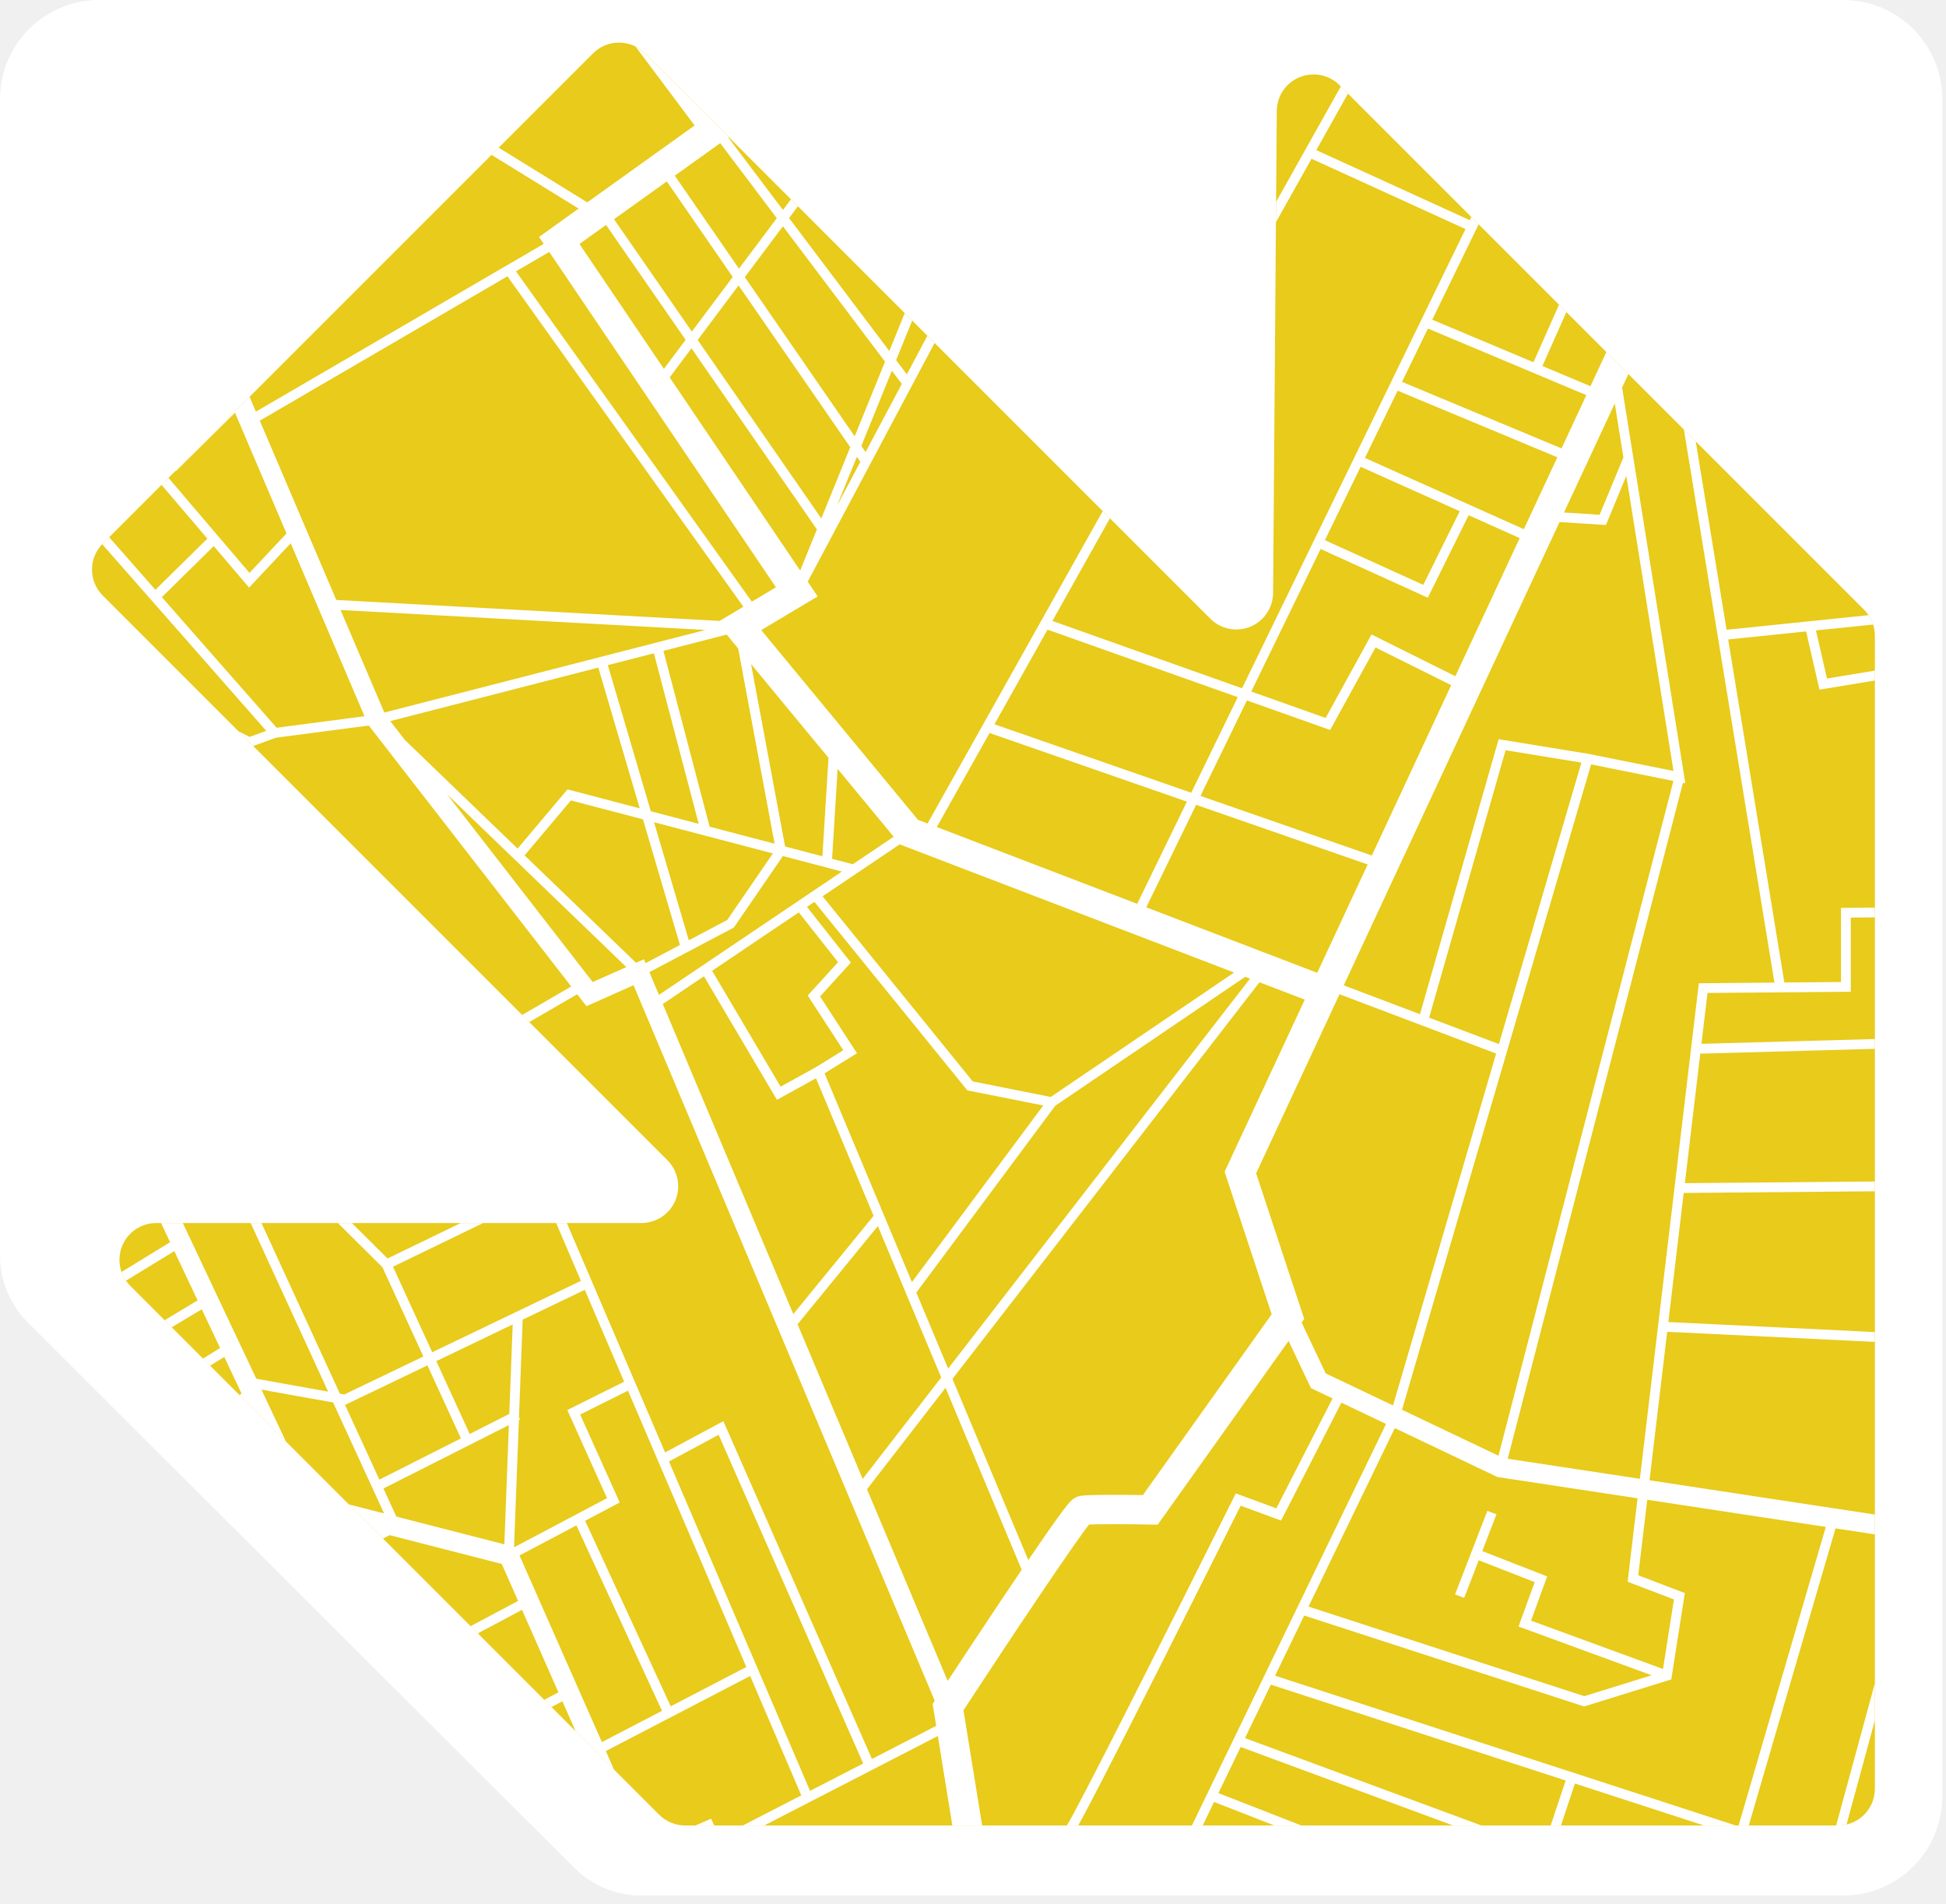
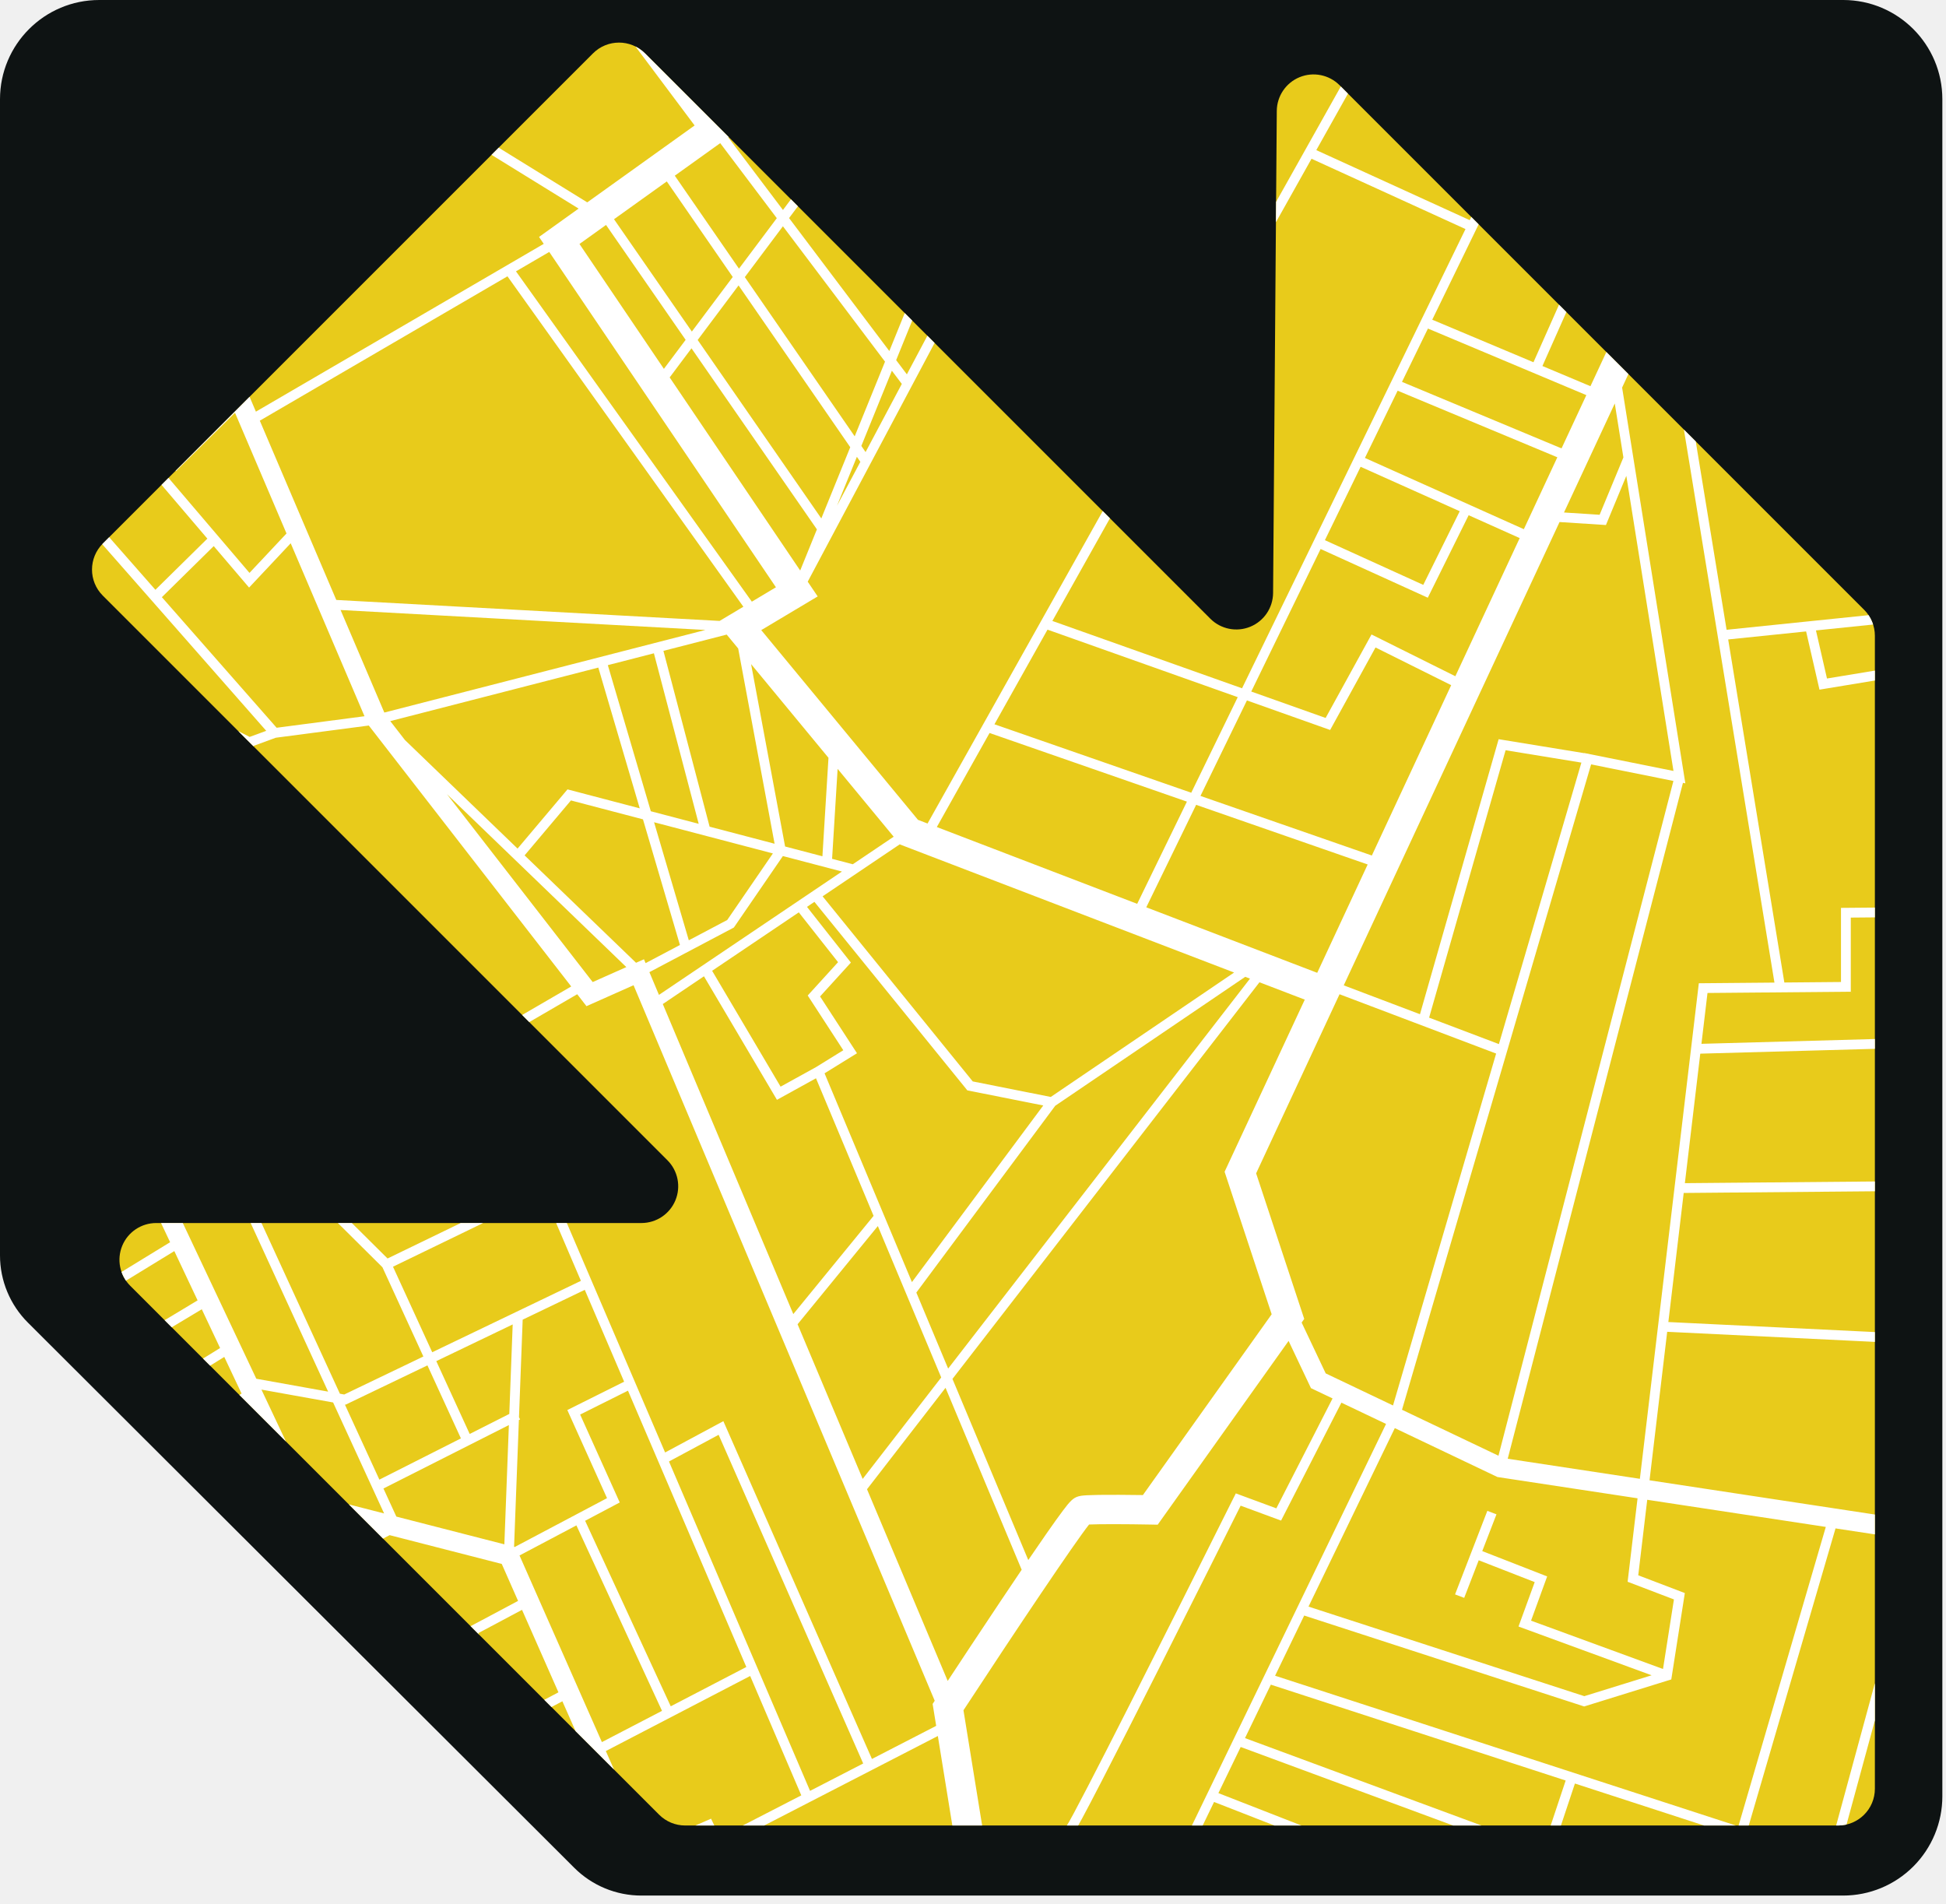
<svg xmlns="http://www.w3.org/2000/svg" width="100%" height="100%" viewBox="0 0 183 179" version="1.1" xml:space="preserve" style="fill-rule:evenodd;clip-rule:evenodd;stroke-linejoin:round;stroke-miterlimit:2;">
-   <path d="M9.331,0c-5.153,0 -9.331,4.178 -9.331,9.331l0,108.725c0,2.369 0.943,4.641 2.62,6.315c9.478,9.458 41.923,41.833 51.388,51.277c1.672,1.669 3.939,2.606 6.301,2.606l113.017,0c2.475,0 4.848,-0.983 6.598,-2.733c1.75,-1.75 2.733,-4.123 2.733,-6.598l-0,-159.593c0,-5.153 -4.178,-9.331 -9.331,-9.331l-163.995,-0Z" style="fill:#FFFFFF;" />
+   <path d="M9.331,0c-5.153,0 -9.331,4.178 -9.331,9.331l0,108.725c0,2.369 0.943,4.641 2.62,6.315c9.478,9.458 41.923,41.833 51.388,51.277c1.672,1.669 3.939,2.606 6.301,2.606l113.017,0c2.475,0 4.848,-0.983 6.598,-2.733c1.75,-1.75 2.733,-4.123 2.733,-6.598l-0,-159.593c0,-5.153 -4.178,-9.331 -9.331,-9.331l-163.995,-0Z" style="fill:#0e1313;" />
  <path d="M175.3,57.341c0.648,0.648 1.012,1.528 1.012,2.444l-0,108.423c-0,1.909 -1.548,3.457 -3.457,3.457l-108.423,-0c-0.917,0 -1.796,-0.364 -2.444,-1.012c-5.961,-5.961 -36.671,-36.671 -49.742,-49.742c-0.989,-0.989 -1.284,-2.475 -0.749,-3.767c0.535,-1.292 1.796,-2.134 3.194,-2.134l45.63,-0c1.398,-0 2.659,-0.842 3.194,-2.134c0.535,-1.292 0.239,-2.779 -0.749,-3.767c-13.101,-13.101 -44.164,-44.164 -53.101,-53.101c-1.35,-1.35 -1.35,-3.539 -0,-4.889c5.685,-5.685 39.074,-39.074 46.101,-46.101c1.35,-1.35 3.539,-1.35 4.889,-0c8.951,8.951 40.1,40.1 53.164,53.164c0.985,0.985 2.466,1.283 3.755,0.754c1.289,-0.528 2.135,-1.779 2.146,-3.172c0.091,-11.835 0.257,-33.5 0.348,-45.335c0.011,-1.393 0.857,-2.644 2.146,-3.172c1.289,-0.528 2.77,-0.231 3.755,0.754c12.947,12.947 43.396,43.396 49.33,49.33Z" style="fill:#e8cb1b;" />
  <clipPath id="_clip1">
    <path d="M175.3,57.341c0.648,0.648 1.012,1.528 1.012,2.444l-0,108.423c-0,1.909 -1.548,3.457 -3.457,3.457l-108.423,-0c-0.917,0 -1.796,-0.364 -2.444,-1.012c-5.961,-5.961 -36.671,-36.671 -49.742,-49.742c-0.989,-0.989 -1.284,-2.475 -0.749,-3.767c0.535,-1.292 1.796,-2.134 3.194,-2.134l45.63,-0c1.398,-0 2.659,-0.842 3.194,-2.134c0.535,-1.292 0.239,-2.779 -0.749,-3.767c-13.101,-13.101 -44.164,-44.164 -53.101,-53.101c-1.35,-1.35 -1.35,-3.539 -0,-4.889c5.685,-5.685 39.074,-39.074 46.101,-46.101c1.35,-1.35 3.539,-1.35 4.889,-0c8.951,8.951 40.1,40.1 53.164,53.164c0.985,0.985 2.466,1.283 3.755,0.754c1.289,-0.528 2.135,-1.779 2.146,-3.172c0.091,-11.835 0.257,-33.5 0.348,-45.335c0.011,-1.393 0.857,-2.644 2.146,-3.172c1.289,-0.528 2.77,-0.231 3.755,0.754c12.947,12.947 43.396,43.396 49.33,49.33Z" />
  </clipPath>
  <g clip-path="url(#_clip1)">
    <path d="M8.621,-16.806l1.466,5.592l-7.122,-3.337l5.656,-2.255Zm-4.726,-3.614l-0,-14.411l4.491,17.13l-3.15,1.256l-1.341,-3.976Zm14.663,1.664l-6.62,7.319l-4.33,-16.516l10.951,9.198Zm7.266,-6.38l7.883,8.53l-5.217,5.157l9.118,10.051l-14.812,-0.948l-10.475,-7.632l-0.105,-0.4l7.343,-8.116l6.266,-6.642Zm13.068,-8.323l1.165,6.269l-7.834,7.616l-3.155,-3.414l9.824,-10.471Zm1.919,-4.827l22.576,5.778l-2.409,4.685l-19.013,-4.249l-1.154,-6.213Zm27.176,-1.159l12.778,8.586l-3.844,6.925l-12.268,-9.028l3.334,-6.483Zm17.658,1.687l10.399,6.731l-3.824,6.75l-10.24,-6.88l3.664,-6.601Zm15.078,0.335l8.14,4.905l-3.488,6.504l-8.102,-5.318l3.451,-6.091Zm17.541,10.569l-7.918,14.897l-8.404,-5.715l3.765,-7.018l8.281,5.435l0.51,-0.771l-8.353,-5.482l3.505,-6.535l8.614,5.19Zm-12.65,23.8l-8.297,-5.994l4.185,-7.803l8.407,5.717l-4.295,8.081Zm-3.661,6.888l-8.209,-6.221l3.132,-5.839l8.3,5.997l-3.223,6.063Zm-5.56,10.461l-8.016,-6.676l4.924,-9.18l8.212,6.223l-5.12,9.633Zm-5.801,10.915l-2.198,-1.403l5.343,-10.521l2.213,1.843l-5.358,10.081Zm-0.436,0.819l-4.875,9.173l-1.008,-1.336l3.739,-9.206l2.145,1.369Zm18.019,14.05l-20.949,37.362l-0.901,-0.346l-14.738,-17.841l5.307,-3.168l-0.937,-1.386l14.952,-28.131l17.267,13.51Zm-2.484,-17.358l9.194,5.39l-6.252,11.151l-8.28,-6.479l5.338,-10.063Zm13.867,-26.14l10.292,4.841l-14.512,25.882l-9.212,-5.401l13.433,-25.322Zm0.433,-0.817l7.454,-14.052l10.689,4.935l-7.832,13.968l-10.311,-4.85Zm24.411,-18.419l22.883,9.427l-4.693,8.433l-23.152,-9.009l4.963,-8.851Zm5.057,-9.018l22.819,9.474l-4.541,8.158l-22.88,-9.426l4.601,-8.206Zm7.731,36.582l-9.092,-3.549l-14.046,-5.556l4.931,-8.794l23.155,9.01l-4.948,8.889Zm-0.411,0.831l-6.38,14.366l-9.13,-3.584l6.884,-14.15l8.626,3.367Zm5.946,2.321l-13.161,28.256l-4.516,-1.898l12.588,-28.345l5.089,1.987Zm4.142,84.34l-7.111,0.063l-5.544,46.6l-12.427,-1.888l16.478,-63.558l0.225,0.045l-5.946,-37.217l3.821,-8.203l10.504,64.157Zm-12.873,48.496l-0.934,7.848l4.355,1.661l-1.027,6.542l-12.41,-4.545l1.516,-4.16l-6.104,-2.381l1.337,-3.46l-0.859,-0.325l-3.036,7.857l0.859,0.325l1.366,-3.535l5.265,2.053l-1.523,4.177l12.519,4.585l-6.332,1.964l-25.935,-8.422l8.115,-16.785l9.649,4.598l13.179,2.002Zm17.703,2.69l-8.223,28.158l-43.565,-14.165l2.736,-5.659l26.188,8.505l0.139,0.045l8.194,-2.542l1.274,-8.121l-4.381,-1.671l0.845,-7.102l16.792,2.552Zm-8.482,29.045l-2.074,7.103l-15.173,-5.608l2.136,-6.408l15.112,4.913Zm8.446,2.746l-2.039,7.491l-7.617,-2.815l2.084,-7.138l7.572,2.462Zm-2.283,8.387l-1.536,5.646l-7.693,-3.003l1.596,-5.465l7.633,2.822Zm-1.781,6.543l-2.199,8.08l-7.817,-3.187l2.308,-7.902l7.709,3.009Zm-2.481,8.963l-7.125,18.945l-9.276,-12.568l8.435,-9.625l7.966,3.248Zm-7.905,21.004l-1.433,3.739l-10.204,-14.229l-24.785,-14.603l1.999,-2.581l24.393,14.086l10.03,13.589Zm-20.417,8.167l-4.153,-4.243l13.864,-9.941l3.628,5.059l-13.339,9.126Zm-8.865,-9.058l0.001,-0.001l-10.296,-10.464l4.285,-3.126l-4.416,-6.366l2.146,-2.771l24.65,14.524l1.673,2.332l-13.979,10.024l-4.063,-4.152Zm-7.166,5.657l-4.697,-4.124l-13.301,13.912l-16.529,-14.745l4.37,-7.153l13.454,11.637l0.526,-18.664l3.587,-5.282l18.448,18.75l-5.859,5.668Zm-42.609,-12.166l6.313,-10.706l8.502,6.853l11.864,-21.095l7.752,4.568l-8.913,13.122l-0.479,16.98l-12.802,-11.074l-4.852,7.94l-7.385,-6.587Zm-7.242,6.862l-17.143,-1.276l-3.759,-8.919l25.111,3.057l-4.209,7.137Zm-34.431,6.843l-4.983,-11.405l-13.068,-4.437l7.868,-5.22l-2.547,-4.832l5.254,-3.106l6.237,15.061l5.492,-3.712l3.735,8.842l-0.282,-0.021l-7.706,8.831Zm-17.428,-11.666l-7.623,5.679l-5.391,-8.315l8.249,-6.228l-5.519,-9.297l8.47,-6.44l7.855,14.903l-8.286,5.497l0.266,0.54l1.979,3.661Zm-18.853,-11.644l7.829,-5.953l5.047,8.5l-7.536,5.689l-5.339,-8.237Zm3.69,-14.736l4.962,-4.185l6.843,3.157l1.104,1.99l-8.501,6.464l-4.409,-7.426Zm-5.293,-8.916l9.335,4.307l-4.517,3.81l-4.818,-8.116Zm-1.74,-1.821l-0.579,-20.649l6.722,6.569l0.398,17.098l-6.541,-3.018Zm7.06,-25.308l9.324,8.39l2.257,25.518l-11.168,-5.152l-0.413,-17.738l-0,-11.018Zm0,-1.245l0,-0.14l10.767,-13.195l5.825,12.214l-6.901,9.841l-9.691,-8.72Zm2.442,-12.866l6.007,-5.328l1.881,3.944l-4.139,5.072l-3.748,-3.688Zm-3.628,-3.569l7.448,-6.344l1.776,3.724l-6.251,5.545l-2.973,-2.925Zm-4.436,-4.364l9.345,-7.303l2.13,4.466l-7.695,6.555l-3.78,-3.719Zm-5.65,-5.558l11.575,-8.913l3.015,6.321l-9.6,7.502l-4.99,-4.91Zm13.121,-9.967l7.313,-4.287l2.918,6.182l-7.219,4.418l-3.012,-6.314Zm-2.96,-6.207l7.317,-4.342l2.562,5.429l-7.316,4.288l-2.564,-5.375Zm-3.139,-6.582l7.404,-4.226l2.659,5.633l-7.32,4.344l-2.743,-5.751Zm-3.937,-8.255l7.462,-4.19l3.487,7.387l-7.407,4.228l-3.541,-7.425Zm-3.608,-7.566l7.538,-4.109l3.14,6.653l-7.466,4.192l-3.212,-6.735Zm3.506,-16.982l5.926,-1.968l7.503,17.223l-5.733,1.05l-7.696,-16.305Zm9.323,-3.096l8.008,17.635l-2.968,0.544l-7.556,-17.344l2.516,-0.836Zm6.365,-2.114l11.617,5.939l-2.085,12.364l-6.952,1.274l-8.063,-17.757l5.483,-1.821Zm-15.455,-20.14l7.368,-0.065l21.808,24.813l-1.56,0.572l-12.077,-6.175l-5.949,1.975l-9.59,-21.12Zm24.238,7.377l3.324,3.899l3.914,-4.167l6.94,16.266l-8.263,1.083l-10.792,-12.279l4.877,-4.803Zm-25.212,-31.001l3.786,-3.202l3.335,3.796l6.953,-2.155l7.576,25.523l5.562,-5.503l4.844,11.353l-3.482,3.707l-28.575,-33.519Zm-2.515,-11.778l2.435,-7.46l10.766,6.264l3.126,10.532l-6.388,1.98l-9.939,-11.316Zm2.729,-8.359l1.076,-3.295l12.83,7.571l-2.919,2.116l-10.987,-6.392Zm1.37,-4.195l1.118,-3.425l15.355,9.041l-3.121,2.263l-13.352,-7.88Zm18.79,5.205l-2.567,-9.789l9.05,6.594l-6.484,3.195Zm22.898,-1.666l-1.866,8.871l18.119,11.183l-3.72,2.665l0.44,0.652l-27.067,15.779l-1.327,-3.11l-5.304,5.247l-9.82,-33.08l7.533,-5.463l7.574,-3.733l15.437,0.988Zm6.329,-2.917l0.047,0.251l9.564,-0.085l11.222,14.989l-10.095,7.231l-17.899,-11.048l1.797,-8.542l5.364,-2.797Zm-0.175,-0.944l-5.489,2.862l-9.055,-9.982l5.223,-5.163l-2.142,-2.318l7.413,-7.206l4.051,21.807Zm16.232,-22.675l-4.244,8.253l-11.832,0.105l-2.317,-12.469l18.393,4.11Zm15.926,3.857l-2.828,5.094l-11.831,-9.406l2.416,-4.698l12.244,9.01Zm15.295,-0.352l-4.182,7.382l-9.916,-7.297l3.864,-6.96l10.234,6.876Zm1.221,-0.292l3.832,-6.763l8.12,5.329l-3.757,7.005l-8.194,-5.572Zm-4.656,8.219l4.199,-7.412l8.212,5.584l-4.173,7.78l-8.238,-5.952Zm-3.588,6.333l3.129,-5.524l8.256,5.965l-3.122,5.82l-8.263,-6.261Zm-5.311,9.375l4.851,-8.563l8.28,6.275l-4.903,9.142l-8.228,-6.853Zm3.495,14.447l-4.077,-0.867l-0.316,-5.077l-2.719,-2.12l3.153,-5.565l8.224,6.849l-4.265,6.779Zm0.748,0.535l4.23,-6.721l5.112,4.257l-5.224,10.286l-4.117,-7.822Zm-9.473,5.361l4.4,-5.872l4.234,0.9l4.455,8.465l-3.659,9.009l-9.429,-12.503Zm6.173,20.523l-10.333,-14.971l3.583,-4.782l9.601,12.731l-2.851,7.022Zm0.624,0.904l2.872,-7.072l0.935,1.239l-3.408,6.41l-0.398,-0.578Zm-18.024,-6.443l2.051,-2.738l11.795,17.026l-1.572,3.87l-12.275,-18.159Zm1.501,-3.533l-2.044,2.728l-7.939,-11.744l2.498,-1.789l7.486,10.805Zm4.431,-5.914l-3.846,5.134l-7.319,-10.564l4.963,-3.555l6.202,8.986Zm4.143,-5.529l-3.558,4.748l-6.035,-8.743l4.272,-3.06l5.321,7.056Zm2.132,-13.29l2.46,1.918l0.301,4.842l-4.315,5.759l-5.147,-6.824l0.748,-0.536l-0.847,-1.131l6.799,-4.028Zm-18.767,-25.028l21.838,18.189l-3.151,5.563l-10.42,-9.158l1.4,-2.295l-9.045,-6.107l0.946,-1.782l-0.813,-0.427l-2.557,4.817l0.812,0.426l1.175,-2.213l8.237,5.562l-1.345,2.204l10.947,9.621l-6.61,3.916l-12.34,-16.482l-8.655,0.077l-2.194,-11.808l11.773,-0.104Zm16.774,0.598l-4.62,8.322l-11.408,-9.501l4.22,-8.207l11.808,9.387Zm10.363,8.238l-4.835,8.535l-9.43,-7.854l4.63,-8.34l9.634,7.659Zm-9.179,-8.479l2.845,-5.124l9.909,7.292l-3.114,5.497l-9.641,-7.665Zm-25.851,42.961l3.129,-1.824l21.317,31.534l-2.266,1.353l-22.18,-31.063Zm-16.898,30.902l-7.192,-16.858l23.288,-13.576l22.186,31.072l-2.235,1.334l-36.046,-1.972Zm4.518,10.589l-4.115,-9.644l34.309,1.877l-30.194,7.766Zm36.701,12.336l-6.112,-1.604l-4.343,-16.534l5.95,-1.53l1.08,1.307l3.424,18.361Zm4.498,1.18l-3.511,-0.921l-3.199,-17.152l7.279,8.812l-0.57,9.262Zm6.7,-1.841l-3.844,2.591l-1.948,-0.511l0.52,-8.461l5.271,6.381Zm27.575,-3.299l-4.676,9.611l-18.842,-7.221l4.959,-8.844l18.56,6.454Zm4.779,-9.822l-4.371,8.985l-18.507,-6.436l4.99,-8.9l17.889,6.35Zm21.419,-44.022l-21.013,43.186l-17.837,-6.332l24.37,-43.464l14.479,6.61Zm-3.127,8.525l6.182,-12.707l9.16,3.596l-5.823,13.112l-9.519,-4.001Zm12.159,12.102l-15.004,-6.256l2.44,-5.014l14.897,6.261l-2.333,5.008Zm3.581,6.243l-3.35,-0.216l4.775,-10.252l0.811,5.076l-2.236,5.392Zm-1.445,22.402l-0.005,0.015l-8.046,-1.314l-7.398,25.863l-7.168,-2.715l20.293,-43.569l4.363,0.281l1.917,-4.624l4.434,27.751l-8.391,-1.687Zm-17.139,61.759l17.783,-60.688l7.74,1.556l-16.451,63.454l-9.072,-4.322Zm-22.117,43.973c-3.058,-1.642 -7.213,-3.888 -8.483,-4.61c0.129,-0.222 0.307,-0.543 0.53,-0.955c0.433,-0.803 1.053,-1.986 1.842,-3.516c1.328,-2.575 3.157,-6.169 5.435,-10.685c3.395,-6.73 6.798,-13.544 7.619,-15.188l3.802,1.403l5.673,-11.089l4.199,2l-20.616,42.64Zm7.352,-13.096l2.43,-5.027l27.726,9.015l-2.124,6.373l-28.032,-10.361Zm30.074,17.888l-32.576,-12.715l2.097,-4.338l32.021,11.836l-1.542,5.217Zm0.859,0.335l1.546,-5.233l11.327,4.187l-1.592,5.449l-11.282,-4.403Zm-2.539,8.592l2.276,-7.702l11.285,4.404l-2.304,7.888l-11.257,-4.59Zm-21.536,0.862l5.089,-6.57l27.231,11.103l-8.223,9.383l-24.097,-13.916Zm-18.192,-4.81l1.511,-2.687l8.043,4.644l-1.692,2.675l-7.862,-4.632Zm-13.978,3.482l3.236,-1.837l-1.044,-6.442l10.088,5.944l-11.338,20.159l-7.763,-6.257l6.82,-11.567Zm-42.809,19.618l3.781,8.97l-6.193,-0.461l-3.92,-9.28l6.333,0.771Zm0.644,-0.85l-6.447,-15.296l11.096,-5.822l4.379,10.052l23.279,3.597l-6.272,10.638l-26.035,-3.169Zm-15.043,-14.265l5.816,13.767l-4.705,3.181l-5.856,-14.142l4.745,-2.806Zm-9.078,-5.242l3.174,7.666l-5.328,3.15l-3.757,-7.127l5.911,-3.689Zm-3.555,-24.664l4.824,11.421l-10.699,6.345l-1.84,-20.8l7.715,3.035Zm3.156,-4.687l-2.805,3.833l-7.879,-3.1l6.567,-9.365l4.117,8.632Zm-1.969,-27.821l4.656,9.865l-3.212,4.7l4.574,9.959l-2.821,1.58l-10.22,-21.428l7.022,-4.675Zm-2.021,-4.284l1.626,3.445l-7.025,4.677l-1.761,-3.693l7.161,-4.429Zm-2.116,-4.483l1.722,3.647l-7.164,4.431l-1.781,-3.735l7.224,-4.343Zm-0.394,-0.834l-7.227,4.346l-2.177,-4.564l7.216,-4.417l2.188,4.635Zm1.037,-15.881l11.239,24.462l-6.754,-1.212l-9.816,-20.796l5.331,-2.454Zm7.043,-14.796l-10.796,6.628l3.369,7.333l-5.339,2.458l-10.164,-21.533l5.938,-1.088l16.991,6.203Zm27.056,1.158l-8.219,4.775l-17.832,-6.55l-0,0l-16.202,-5.915l10.185,-1.866l2.204,-13.072l2.083,-0.763l8.745,-1.147l19.035,24.537Zm6.443,-16.751l-6.793,-1.783l-4.696,5.568l-10.588,-10.206l-1.382,-1.782l19.564,-5.033l3.895,13.235Zm1.043,0.274l-4.043,-13.739l4.333,-1.115l4.212,16.035l-4.502,-1.181Zm7.183,10.227l-3.611,1.908l-3.267,-11.101l11.173,2.932l-4.294,6.261Zm-9.486,4.428l-3.163,1.407l-13.702,-17.662l16.865,16.255Zm0.912,-0.406l-10.479,-10.1l4.357,-5.166l6.774,1.778l3.477,11.815l-3.23,1.707l-0.153,-0.364l-0.746,0.331Zm2.156,3.021l-0.9,-2.139l7.945,-4.198l4.609,-6.72l5.553,1.457l-17.208,11.599Zm27.194,35.138l-2.991,-7.147l13.062,-17.565l17.868,-12.126l0.445,0.171l-28.384,36.669Zm33.538,-34.694l-7.54,16.188l4.427,13.4l-12.11,17.002c-0.567,-0.008 -1.395,-0.019 -2.242,-0.022c-3.216,-0.014 -3.561,0.076 -3.79,0.135c-0.534,0.138 -0.849,0.5 -1.492,1.355c-0.379,0.504 -0.899,1.229 -1.546,2.158c-0.492,0.706 -1.063,1.537 -1.709,2.486l-7.13,-17.035l28.871,-37.299l4.259,1.632Zm-29.738,81.371l13.498,7.794l-1.507,2.68l-11.38,-6.705l-0.611,-3.77Zm-12.573,1.982l-8.429,4.236l-3.851,-7.99l20.085,-10.352l3.866,23.858l-5.899,2.703l-5.772,-12.456Zm-41.02,6.933l20.122,-9.345l0.486,1.102l5.994,-2.622l5.135,10.652l8.403,-4.223l2.723,5.875l-23.046,10.736l-4.484,-10.294l-11.907,6.248l-3.426,-8.129Zm-5.172,9.156l-4.739,2.802l-3.183,-7.687l4.637,-2.894l3.286,7.779Zm5.19,-14.709l1.716,3.735l-7.971,3.702l-1.438,-3.404l7.693,-4.033Zm-2.045,-4.452l1.661,3.616l-7.667,4.02l-1.577,-3.733l7.583,-3.904Zm-2.101,-4.573l1.717,3.738l-7.558,3.89l-1.528,-3.617l7.369,-4.011Zm-3.015,-6.564l2.631,5.728l-7.344,3.998l-2.356,-5.578l7.069,-4.148Zm-0.385,-0.838l-7.044,4.133l-0.869,-2.057l3.289,-4.495l-0.512,-1.074l2.809,-1.573l2.327,5.066Zm-3.309,-20.029l17.924,37.704l-4.516,2.098l-16.329,-35.551l2.907,-4.254l0.015,0.004Zm2.793,-10.395l4.796,10.437l-6.871,-1.764l-4.665,-9.882l6.74,1.209Zm4.64,-12.712l3.848,8.39l-7.441,3.573l-0.408,-0.073l-11.508,-25.047l1.543,-0.711l13.967,13.868Zm3.728,-8.577l-7.3,3.727l-2.383,-2.366l6.604,-3.203l0.351,-13.364l2.978,1.094l-0.251,14.112Zm5.497,-12.185l5.568,13l-14.313,6.935l-3.367,-3.343l7.525,-3.842l0.255,-14.341l4.331,1.591Zm17.72,39.024l4.669,-2.509l13.595,30.908l-4.997,2.576l-13.267,-30.974Zm-10.024,22.551l6.232,14.117l-11.824,5.491l-6.325,-13.305l11.917,-6.304Zm-10.632,-4.959l3.437,7.727l-5.116,2.707l-3.62,-7.613l5.299,-2.82Zm-5.615,-10.665l10.546,2.708l1.534,3.476l-12.159,6.471l-4.796,-10.089l4.874,-2.566Zm-1.324,-0.34l-3.944,2.077l-1.673,-3.519l5.618,1.442Zm12.539,-10.01l-0.425,11.214l-10.156,-2.608l-1.214,-2.642l11.795,-5.965Zm0.359,-9.464l-0.319,8.416l-3.724,1.883l-3.141,-6.849l7.184,-3.45Zm-7.567,2.615l-3.689,-8.044l14.163,-6.863l3.509,8.192l-13.984,6.715Zm12.705,5.434l3.733,8.287l-8.681,4.592l-0.06,-0.016l0.452,-11.923l0.113,-0.057l-0.103,-0.206l0.347,-9.176l5.84,-2.804l3.7,8.638l-5.34,2.666Zm1.673,10.414l3.256,-1.722l-3.724,-8.267l4.498,-2.246l11.13,25.985l-7.108,3.697l-8.052,-17.447Zm-6.169,3.263l5.35,-2.83l8.049,17.441l-5.652,2.939l-7.747,-17.55Zm-1.174,15.426l-1.171,0.62l-3.439,-7.729l1.093,-0.582l3.517,7.691Zm-2.7,-8.126l4.11,-2.187l3.424,7.756l-4.015,2.124l-3.518,-7.693Zm-4.786,-25.177l3.149,6.867l-7.668,3.878l-3.243,-7.058l0.061,0.011l7.701,-3.697Zm20.732,45.226l-3.955,-8.958l13.573,-7.058l4.808,11.225l-7.646,3.94l-0.842,-1.747l-5.938,2.597Zm12.136,-70.197l3.672,-2.026l5.415,12.938l-7.549,9.236l-12.272,-29.156l3.87,-2.609l6.864,11.616Zm5.747,-12.944l-2.853,3.134l3.346,5.147l-2.57,1.589l-3.327,1.836l-6.439,-10.897l8.151,-5.494l3.692,4.685Zm-1.269,10.45l3.049,-1.886l-3.472,-5.341l2.899,-3.185l-4.129,-5.24l0.699,-0.471l14.277,17.6l0.103,0.128l7.14,1.421l-12.35,16.608l-8.216,-19.631Zm11.376,29.575l7.16,17.109c-0.609,0.901 -1.276,1.893 -1.997,2.972c-1.91,2.857 -3.804,5.729 -4.959,7.485l-7.588,-18.027l7.384,-9.539Zm-7.792,8.568l-6.121,-14.544l7.548,-9.234l5.959,14.237l-7.385,9.54Zm-21.546,-46.426l28.321,67.286l-0.196,0.3l0.334,2.061l-6.041,3.113l-13.973,-31.765l-5.478,2.944l-16.426,-38.35l8.161,-4.742l0.871,1.123l4.426,-1.969Zm-39.507,12.531l-3.029,-6.594l10.716,-6.579l8.295,3.047l-0.345,13.118l-6.388,3.098l-7.121,-7.07l-2.128,0.98Zm22.258,88.516l6.211,14.737l-6.333,-0.771l-4.807,-11.38l4.929,-2.586Zm-5.287,1.738l-3.555,-8.416l5.041,-2.341l3.444,8.171l-4.93,2.586Zm50.76,-4.343l-5.393,9.146l-21.892,-3.383l22.098,-10.295l2.625,5.664l2.562,-1.132Zm37.687,-17.22l21.396,8.351l-2.272,7.69l-15.887,-6.477l-5.596,7.225l-6.052,-3.495l8.411,-13.293Zm-9.206,12.834l-8.174,-4.72l6.059,-12.532l10.45,4.079l-8.335,13.174Zm-0.256,-45.897c-5.895,11.82 -14.85,29.609 -15.725,30.9c-0.064,0.05 -0.117,0.118 -0.148,0.2c-0.061,0.158 -0.049,0.4 0.188,0.564c0.025,0.017 0.056,0.037 0.098,0.063c0.07,0.043 0.17,0.101 0.305,0.178c0.242,0.138 0.599,0.337 1.06,0.591c0.775,0.427 1.857,1.017 3.216,1.752c1.758,0.952 3.536,1.907 4.298,2.317l-2.007,4.151l-14.735,-8.509l-1.974,-12.186c4.997,-7.632 10.463,-15.771 11.812,-17.467c0.995,-0.047 3.543,-0.038 5.718,0.003l0.734,0.014l12.31,-17.282l2.103,4.441l2.032,0.968l-5.287,10.336l-3.81,-1.406l-0.186,0.373Zm18.364,-45.109l7.193,-25.148l7.127,1.164l-7.756,26.47l-6.564,-2.487Zm6.303,3.376l-9.697,33.092l-6.33,-3.016l-2.263,-4.78l0.243,-0.342l-4.523,-13.69l7.844,-16.842l14.725,5.578Zm-24.641,-7.62l-17.241,11.701l-7.336,-1.46l-14.12,-17.407l7.266,-4.898l0.023,0.027l31.408,12.037Zm12.561,-10.161l-4.745,10.188l-16.075,-6.16l4.689,-9.637l16.131,5.609Zm-3.529,-12.648l4.266,-7.759l7.117,3.545l-7.462,16.02l-16.116,-5.604l4.369,-8.98l7.826,2.778Zm9.182,-12.436l3.843,-7.76l4.8,2.151l-6.051,12.992l-7.884,-3.927l-4.315,7.849l-6.994,-2.483l6.522,-13.405l10.08,4.582Zm-5.913,-13.146l3.077,-6.323l15.019,6.261l-3.15,6.762l-14.945,-6.7Zm8.917,5.011l-3.43,6.926l-9.249,-4.204l3.358,-6.901l9.322,4.179Zm-119.73,140.853l-1.066,-1.922l-0.339,-3.836l10.97,-6.505l3.441,8.145l-11.409,7.121l-1.586,-3.009l-0.009,0.007Zm101.309,7.256l-2.492,3.217l4.288,6.181l-3.664,2.674l-8.28,-8.416l4.674,-6.882l5.474,3.225Zm-4.459,-4.774l1.696,-2.681l5.899,3.407l-1.994,2.575l-5.601,-3.3Zm27.602,-178.476l-3.781,7.771l-14.43,-6.587l4.358,-7.773l13.853,6.588Zm-10.858,-11.93l2.46,-4.388l13.7,5.419l-2.602,5.348l-13.559,-6.378Zm13.155,7.209l-1.893,3.889l-13.804,-6.565l2.089,-3.725l13.608,6.401Zm-63.711,34.745l0.326,0.472l-2.195,4.129l1.869,-4.602Zm-3.345,5.796l-11.627,-16.782l3.846,-5.132l10.502,15.215l-2.721,6.7Zm-79.354,-57.06l2.154,-6.599l10.359,4.853l2.826,10.777l-15.339,-9.031Zm-0.057,-32.015l-0.926,0.008l2.016,20.82l-5.692,0.873l-0.913,-9.578l-0.228,0.024l0,7.303l0.316,3.309l6.607,-1.013l0.289,2.984l-2.223,6.808l-4.989,-2.937l0,1.073l4.695,2.764l-1.118,3.424l-3.577,-2.111l0,1.074l3.283,1.937l-1.078,3.301l-2.205,-1.283l0,1.069l1.912,1.112l-1.912,5.856l0,3.151l5.984,6.813l-3.776,3.193l-2.208,-2.59l0,1.426l1.502,1.761l-1.502,1.27l0,1.201l2.097,-1.773l25.322,29.704l-4.887,4.812l-18.013,-20.495l3.552,-2.79l-8.071,-8.415l-0,1.337l6.702,6.987l-2.789,2.191l-3.913,-4.452l0,1.401l3.184,3.623l-1.987,1.561l-1.197,-1.289l0,1.36l1.093,1.177l2.697,-2.119l6.551,7.453l-10.341,0.092l0,0.921l2.766,-0.025l9.719,21.404l-9.336,3.1l-3.149,-6.671l0,4.657l0.119,-0.074l7.064,14.967l-7.183,3.915l0,5.241l11.734,24.602l-4.429,3.41l-6.044,-8.405l3.423,-3.135l-4.684,-7.139l0,1.686l3.483,5.308l-3.448,3.158l6.537,9.091l-6.572,5.06l0,1.47l17.437,17.155l-2.84,3.481l-14.596,-14.176l-0,1.29l14.009,13.606l-2.924,3.584l-11.085,-9.975l0,1.245l10.912,9.819l0,10.759l-7.703,-7.527l0.63,22.475l-3.839,-1.771l0,1.018l5.033,2.322l5.583,9.404l-10.616,8.953l0,1.2l11.09,-9.354l4.385,7.385l-15.475,11.767l0,1.153l7.379,-5.611l5.338,8.234l-12.717,9.601l0,1.15l13.217,-9.978l5.387,8.31l-18.604,13.859l0,1.087l0.078,-0.001l7.286,-5.428l3.24,5.334l1.076,-0.01l-3.571,-5.88l4.99,-3.717l5.655,9.535l1.069,-0.009l-5.979,-10.081l3.638,-2.71l7.602,12.744l1.072,-0.009l-7.931,-13.287l5.209,-3.88l10.243,17.101l1.072,-0.009l-10.57,-17.647l3.266,-2.433l13.074,20.029l1.098,-0.01l-13.654,-20.919l-1.683,-3.114l12.453,4.228l5.4,12.361l8.358,-9.578l0.299,0.022l7.112,16.837l1.998,-0.018l-7.039,-16.665l6.192,0.461l6.807,16.151l0.999,-0.009l-6.771,-16.065l16.219,1.207l-4.575,7.759l1.396,7.044l2.817,-0.025l-1.297,-6.545l4.241,-7.193l14.588,13.583l1.345,-0.012l-15.452,-14.387l4.221,-7.158l24.026,21.432l2.072,-0.018l12.343,-12.91l4.672,4.102l6.477,-6.267l14.425,14.738l1.284,-0.011l-5.527,-5.647l13.222,-9.046l4.318,6.021l-3.294,8.594l0.987,-0.009l2.948,-7.692l5.462,7.617l2.262,-0.02l-6.932,-9.666l1.439,-3.755l9.878,13.383l2.284,-0.02l-11.38,-15.418l7.319,-19.46l10.354,4.741l0,-1.017l-10.063,-4.607l2.327,-8.55l0.174,-0.436l-0.05,-0.019l1.741,-6.395l0.059,-0.157l-0.015,-0.006l5.827,-21.408l0,-3.499l-4.411,16.204l-7.556,-2.457l8.266,-28.303l3.701,0.562l0,-1.866l-21.192,-3.22l1.661,-13.964l19.53,0.948l0,-0.923l-19.421,-0.943l1.444,-12.138l17.977,-0.159l0,-0.921l-17.868,0.158l1.449,-12.178l16.419,-0.454l0,-0.922l-16.309,0.451l0.569,-4.781l13.475,-0.119l0,-6.97l2.265,-0.02l0,-0.921l-3.186,0.028l0,6.97l-5.327,0.047l-5.282,-32.26l7.329,-0.754l1.257,5.476l5.21,-0.86l0,-0.932l-4.504,0.743l-1.038,-4.522l5.541,-0.57l0,-0.925l-13.944,1.435l-3.161,-19.304l9.762,-1.041l-1.066,-12.995l8.409,-1.025l0,-0.928l-9.4,1.146l1.065,12.981l-8.918,0.951l-1.186,-7.245l11.67,-23.08l6.77,2.752l0,-0.998l-7.204,-2.928l-11.487,22.718l-0.568,-3.469l12.566,-26.978l4.401,-0.039l0.228,-1.103l2.065,-9.993l0,-13.629l-4.543,21.981l-3.909,0.035l-4.745,10.189l-5.063,-1.976l18.261,-32.808l0,-1.887l-3.583,6.437l-22.817,-9.472l4.735,-8.446l21.664,9.085l0,-1.002l-8.255,-3.462l3.06,-5.545l-1.053,0.009l-2.858,5.179l-12.035,-5.047l-1.142,0.01l-15.442,27.541l-11.543,-5.329l-7.885,14.864l-3.865,-1.818l7.47,-15.093l29.632,-20.15l-1.653,0.015l-28.594,19.444l-0.102,0.069l-7.994,16.153l4.672,2.198l-19.107,36.019l-8.27,-6.47l35.72,-67.203l-1.044,0.009l-7.326,13.783l-8.611,-5.188l2.151,-4.011l5.391,3.021l3.963,-7.566l-1.041,0.009l-3.294,6.289l-4.582,-2.568l1.968,-3.669l-1.046,0.009l-4.297,8.011l-8.122,-4.894l1.712,-3.022l-1.06,0.009l-5.329,9.408l-11.178,-7.236l-4.107,7.397l-12.803,-8.602l0.347,-0.675l-1.037,0.009l-3.902,7.588l-23.195,-5.936l-0.262,-1.409l-2.81,0.025l1.132,6.093l-10.241,10.914l-3.761,-4.069l11.426,-12.925l-1.234,0.011l-10.817,12.237l-11.13,-12.043l-1.25,0.011l13.521,14.63l-6.014,6.375l-11.985,-10.067l-2.851,-10.873l-1.904,0.017l0.528,2.015l0,18.083l1.403,4.159l-2.552,1.018l-1.632,-0.765l-2.37,-24.469Z" style="fill:#FFFFFF;fill-rule:nonzero;" />
  </g>
</svg>
